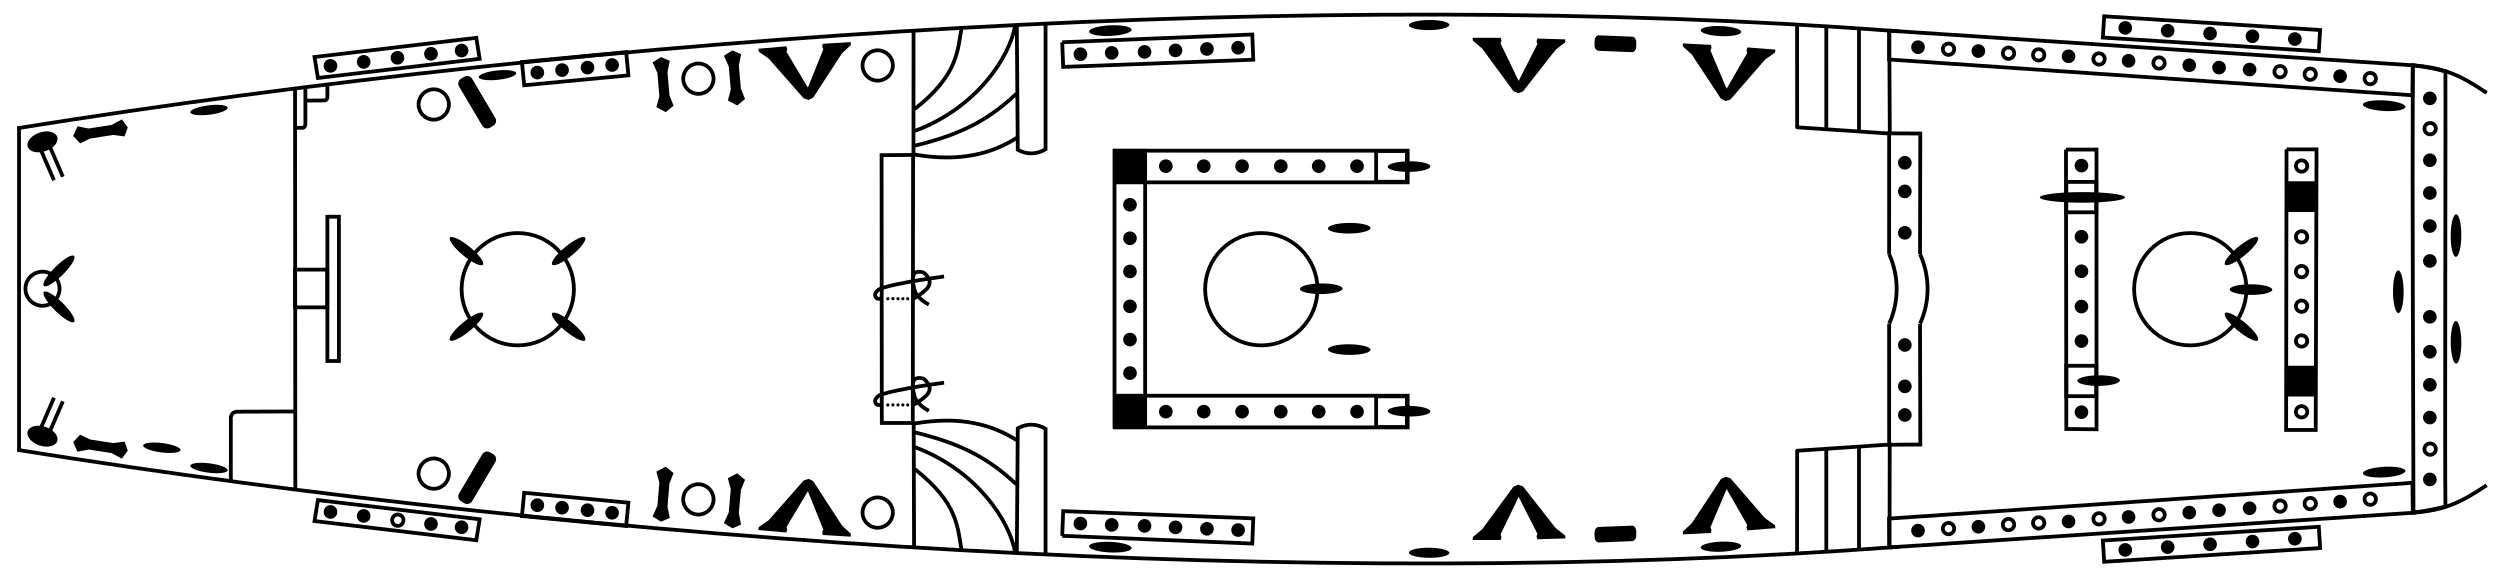
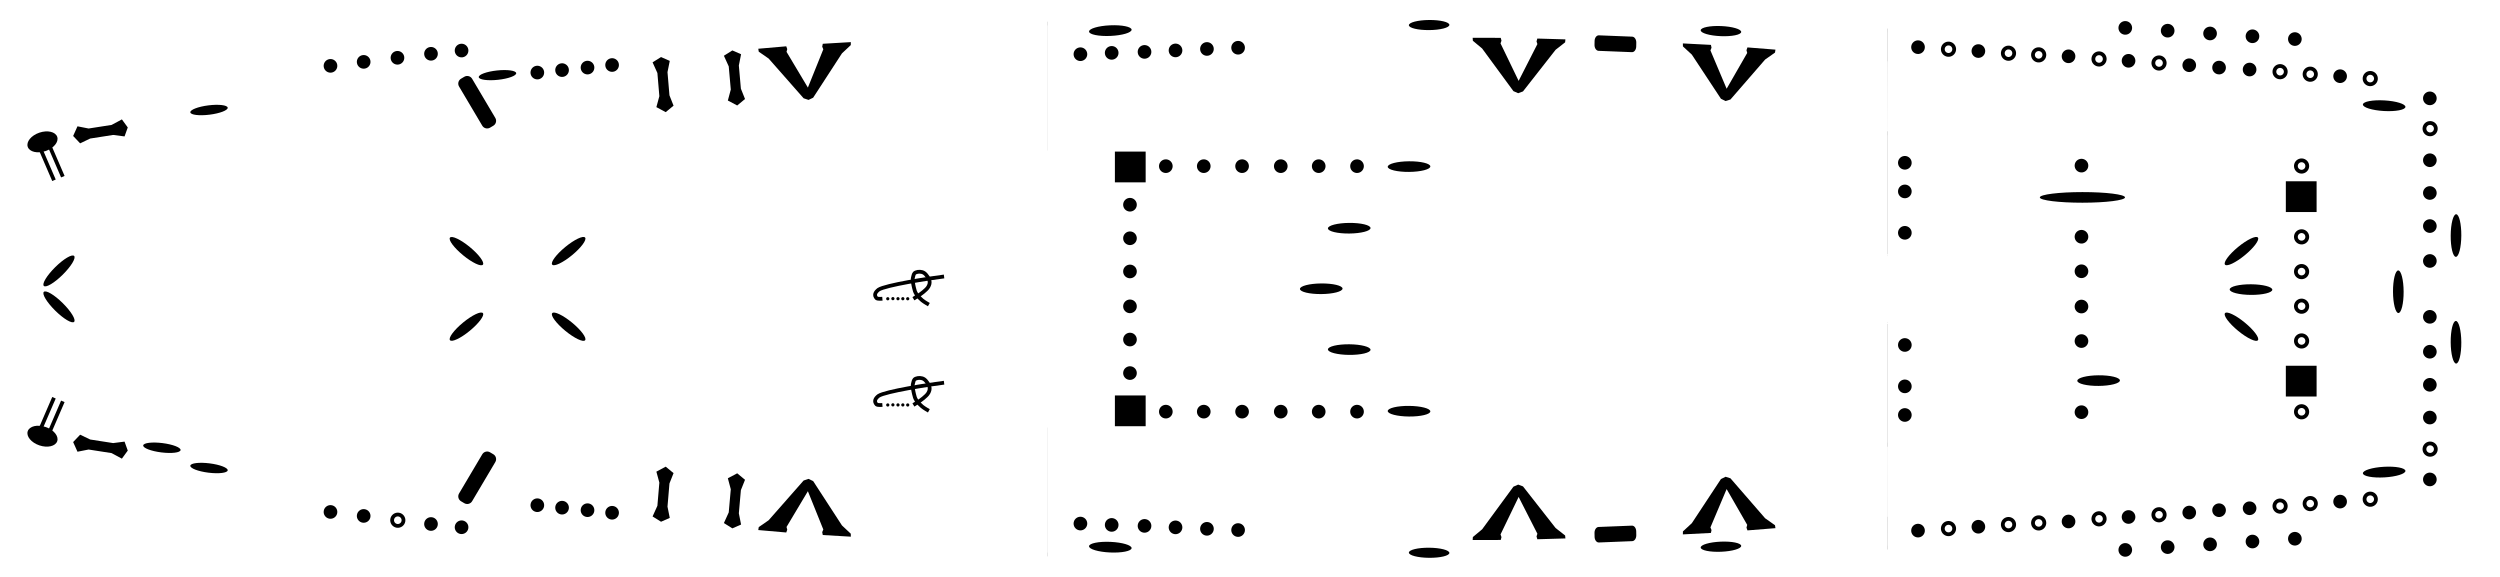
<svg xmlns="http://www.w3.org/2000/svg" xmlns:ns2="https://github.com/jolaf/rigging" xmlns:xlink="http://www.w3.org/1999/xlink" version="1.1" viewBox="1 -24 659 152">
  <defs>
    <rect id="deckMask" x="277.27" y="-.809" width="220.71" height="146.64" fill="currentColor" />
    <g id="mastMask" stroke="currentColor">
      <path d="m425.11 59.525 26.5 26.5z" />
      <path d="m451.61 59.525-26.5 26.5z" />
    </g>
    <circle id="pipe" cx="160.87" cy="398.09" r="4" stroke="currentColor" />
    <circle id="pin" class="aura" transform="rotate(-8.2973)" cx="567.54" cy="28.152" r="1.8" fill="currentColor" />
    <circle id="pinhole" transform="rotate(-8.2973)" cx="607.21" cy="138.78" r="1.5" fill="none" stroke="currentColor" />
    <ellipse id="cleat" class="aura" transform="rotate(89.51)" cx="3.721" cy="-575.37" rx="1.4" ry="5.615" fill="currentColor" />
    <rect id="lcleat" class="aura" x="396.5" y="72.319" width="4" height="15" ry="1.5" fill="currentColor" />
    <path id="xcleat" class="aura" transform="matrix(.88236 0 0 1.0046 -152.59 -25.947)" d="m215.31 40.277-0.959-2.798v-6.102l0.959-2.893-2.499-1.196-2.652 1.196 1.162 2.893v6.102l-1.161 2.798 2.652 1.514z" fill="currentColor" />
    <path id="kevel" class="aura" d="m426.26 54.267-8.424-11.107-2.479-2.004-0.067-0.781 7.404-0.102 0.204 0.747-0.238 0.713 4.927 9.807 4.791-9.773-0.238-0.713 0.204-0.747 7.404 0.102-0.067 0.781-2.479 2.004-8.424 11.107-1.259 0.492z" fill="currentColor" />
    <rect id="fist" class="aura" transform="translate(-36.94 -367.63)" x="324.1" y="408.34" width="8.109" height="8.109" fill="currentColor" />
    <g id="tackle" transform="matrix(-1 0 0 1 657.06 84.968)">
      <ellipse transform="rotate(-18.749 -1131.9 -71.94)" cx="-74.057" cy="420.37" rx="4.104" ry="2.557" fill="currentColor" />
      <path transform="translate(-36.94 -367.63)" d="m61.959 411.73 3.978 9.218" stroke="currentColor" />
      <path transform="translate(-36.94 -367.63)" d="m59.623 412.68 3.978 9.218" stroke="currentColor" />
    </g>
    <g id="knot" transform="translate(380.03 -105.31)">
      <path d="m298.72 455.17c-3.993 0.489-15.46 2.284-17.267 3.472-0.874 0.684-1.281 1.456-0.505 2.273 0.295 0.218 1.515 0.126 1.515 0.126" fill="none" stroke="currentColor" />
      <path d="m290.64 461.04s1.792-1.092 2.588-1.768c0.499-0.424 1.088-0.913 1.357-1.421s0.393-0.888 0.316-1.452c-0.077-0.564-0.8-1.72-1.438-2.147-0.638-0.427-1.581-0.414-2.192-0.158-0.612 0.256-0.566 0.713-0.758 1.357s0.115 1.993 0.284 2.715 0.251 1.043 0.6 1.61 0.988 1.204 1.547 1.673 1.768 1.136 1.768 1.136" fill="none" stroke="currentColor" />
      <circle cx="283.88" cy="461.04" r=".426" fill="currentColor" />
      <circle cx="285.23" cy="461.01" r=".426" fill="currentColor" />
      <circle cx="286.57" cy="461.03" r=".426" fill="currentColor" />
      <circle cx="287.85" cy="461.03" r=".426" fill="currentColor" />
      <circle cx="289.14" cy="461.04" r=".426" fill="currentColor" />
    </g>
  </defs>
  <g transform="translate(0 -20.6)">
    <g id="drawing">
      <g id="portDrawing" fill="none" stroke="currentColor">
        <path d="m5.599 30.388c154.59-24.72 342.25-37.19 495.89-25.536m135.53 8.963c8.188 0.64 12.488 2.55 19.468 7.271" />
        <path class="rail" d="m499 4.684 138.01 9.13-0.082 7.903-137.97-9.434s0.044-7.599 0.044-7.599" />
        <rect class="rail" transform="matrix(.99798 .063452 -.063107 .99801 -36.919 -367.63)" x="614.66" y="330.18" width="57.042" height="5.615" stroke-linecap="round" />
        <rect class="solid" transform="translate(-36.919 -367.63)" x="582.6" y="412.18" width="7.895" height="8.012" />
        <path class="rail" d="m498.97 63.596 0.013-31.846 8.207 0.049-0.072 31.797" />
        <g class="solid">
          <path d="m474.71 3.488 0.018 26.671 24.696 1.671" stroke-linejoin="round" />
          <path d="m491.03 31.603v-27.13" />
          <path d="m482.41 30.658 6e-3 -26.716" />
        </g>
        <rect class="solid" transform="translate(-36.919 -367.63)" x="400.67" y="404.03" width="8.109" height="8.109" />
        <rect class="rail" transform="translate(-36.919 -367.63)" x="331.8" y="403.95" width="77.184" height="8.348" />
        <path class="rail" d="m281 7.737 50.101-2.045s0.262 6.643 0.262 6.643l-50.107 1.907s-0.256-6.505-0.256-6.505" />
        <g class="solid">
          <path d="m269.03 3.005s0.253 33.082 0.253 33.082c2.441 1.306 4.882 1.261 7.324-0.126v-33.335" />
          <path d="m242.14 37.35c11.722 2.006 20.149-0.133 26.895-4.419" />
          <path d="m242.1 35.007c12.578-3.001 19.725-7.042 26.841-13.718" />
          <path d="m242.14 31.116c16.006-5.946 25.097-19.221 26.516-28.111" />
          <path d="m242.07 25.379c11.483-8.995 11.331-15.34 12.443-21.742" />
        </g>
        <use transform="translate(71.491 -384.23)" xlink:href="#pipe" />
        <use transform="translate(24.224 -380.75)" xlink:href="#pipe" />
        <rect class="rail" transform="rotate(-5.4351 -3891 205.08)" x="138.67" y="395.49" width="27.593" height="6.154" />
        <rect class="rail" transform="matrix(.99305 -.11767 .15968 .98717 -36.919 -367.63)" x="58.768" y="391.19" width="42.94" height="5.599" ry="0" />
        <use transform="translate(-45.537 -373.95)" xlink:href="#pipe" />
      </g>
      <use id="starboardDrawing" transform="matrix(1 0 0 -1 0 145.58)" xlink:href="#portDrawing" />
      <path class="rail" d="m645.62 15.449c-3.876-1.16-8.604-1.635-8.604-1.635-0.16 38.87 0.115 82.335 0.176 117.9 0 0 3.887-0.461 8.424-1.564-0.182-8.555 0.077-111.18 4e-3 -114.71h-2.6e-4" fill="none" stroke="currentColor" />
      <path class="rail" d="m603.73 35.978h7.908l-0.217 73.963h-7.8l0.108-73.963" fill="none" stroke="currentColor" />
      <circle class="solid" cx="578.36" cy="72.838" r="14.805" fill="none" stroke="currentColor" />
      <path class="rail" d="m545.59 36.028h8.047v73.736l-7.955-0.091-0.091-73.645" fill="none" stroke="currentColor" />
      <g class="solid" fill="none" stroke="currentColor">
        <path d="m507.13 63.596c1.304 2.876 1.979 5.997 1.979 9.164 0 3.167-0.675 6.288-1.979 9.164" />
        <path d="m498.98 63.596c1.304 2.876 1.979 5.997 1.979 9.164 0 3.167-0.675 6.288-1.979 9.164" />
      </g>
      <path d="m499.08 140.58 0.05-27.332m0.022-81.024-0.143-27.537" fill="none" stroke="currentColor" />
      <circle class="solid " cx="333.48" cy="72.838" r="14.805" fill="none" stroke="currentColor" />
      <path class="rail" d="m302.86 109.06h-8.075v-72.72h8.075v72.72" fill="none" stroke="currentColor" />
      <path d="m241.95 140.83-0.103-33.102m-0.06-69.962 0.024-33.476" fill="none" stroke="currentColor" />
      <path class="solid" d="m241.69 37.439-8.306 0.069c-4e-3 16.806 0.062 53.776 0.058 70.582h8.168c4e-3 -16.806 0.076-53.845 0.08-70.651v-5e-5" fill="none" stroke="currentColor" />
      <circle class="solid" cx="137.48" cy="72.838" r="14.805" fill="none" stroke="currentColor" />
      <rect class="solid" x="87.298" y="53.73" width="3.041" height="38.031" fill="none" stroke="currentColor" />
      <rect class="solid" x="78.789" y="67.672" width="8.482" height="9.949" fill="none" stroke="currentColor" />
      <path class="solid" d="m87.296 19.031v3.28c-0.175 0.713-0.438 0.672-0.685 0.766l-5.025 0.035" fill="none" stroke="currentColor" />
      <path class="solid" d="m81.496 19.331v10.18c-0.175 0.713-0.438 0.672-0.685 0.766l-2.225 0.035" fill="none" stroke="currentColor" />
      <path d="m78.845 125.85-0.072-106.2" fill="none" stroke="currentColor" />
      <path class="solid" d="m61.845 123.31v-16.814c0.389-1.278 0.973-1.205 1.523-1.374 0 0 15.251-0.062 15.251-0.062" fill="none" stroke="currentColor" />
      <circle class="solid" cx="12.204" cy="72.707" r="4.495" fill="none" stroke="currentColor" />
      <path d="m6.016 115.68v-85.785" fill="none" stroke="currentColor" />
    </g>
  </g>
-   <g transform="translate(0 -20.6)" display="none">
+   <g transform="translate(0 -20.6)">
    <g id="deckMasks" class="modeDependent which" color="#ffffff">
      <use class="deckMask" transform="matrix(.71785 0 0 1 299.43 0)" ns2:deck="fore" xlink:href="#deckMask" />
-       <use class="deckMask" transform="matrix(1.0026 0 0 1 -.80202 0)" ns2:deck="main" xlink:href="#deckMask" />
+       <use class="deckMask" transform="matrix(1.0033,0,0,1,-1.1,0)" ns2:deck="main" xlink:href="#deckMask" />
      <use class="deckMask" transform="matrix(1.2311 0 0 1 -335.88 0)" ns2:deck="stern" xlink:href="#deckMask" />
    </g>
  </g>
  <g transform="translate(0 -20.6)" display="none">
    <g id="mastMasks" class="modeDependent where" color="#ff0000">
      <use class="mastMask" transform="translate(140)" ns2:mast="fore" xlink:href="#mastMask" />
      <use class="mastMask" transform="translate(-104.89)" ns2:mast="main" xlink:href="#mastMask" />
      <use class="mastMask" transform="translate(-300.97)" ns2:mast="mizzen" xlink:href="#mastMask" />
    </g>
  </g>
  <g transform="translate(0 -20.6)">
    <g id="points" transform="translate(.020296 -7.1416e-6)">
      <g ns2:deck="fore" ns2:rail="behindFront" ns2:side="port">
        <use transform="rotate(-89.1 642.3 -8.3336)" xlink:href="#cleat" />
      </g>
      <g transform="matrix(1 0 0 -1 0 145.51)" ns2:deck="fore" ns2:rail="behindFront" ns2:side="starboard">
        <use transform="rotate(-89.1 642.3 -8.3336)" xlink:href="#cleat" />
      </g>
      <g transform="translate(0 -1.125)" ns2:deck="fore" ns2:isAcross="true" ns2:rail="frontRail" ns2:side="port">
        <use transform="translate(75.828 120.56)" xlink:href="#pin" />
        <use transform="translate(75.828 111.36)" xlink:href="#pin" />
        <use transform="translate(75.828 102.64)" xlink:href="#pin" />
        <use transform="translate(75.828 94.008)" xlink:href="#pin" />
        <use transform="translate(20.68 -18.062)" xlink:href="#pinhole" />
        <use transform="translate(75.828 77.695)" xlink:href="#pin" />
      </g>
      <g transform="matrix(1 0 0 -1 0 146.63)" ns2:deck="fore" ns2:isAcross="true" ns2:rail="frontRail" ns2:side="starboard">
        <use transform="translate(75.828 120.56)" xlink:href="#pin" />
        <use transform="translate(75.828 111.36)" xlink:href="#pin" />
        <use transform="translate(75.828 102.64)" xlink:href="#pin" />
        <use transform="translate(75.828 94.008)" xlink:href="#pin" />
        <use transform="translate(20.68 -18.062)" xlink:href="#pinhole" />
        <use transform="translate(75.828 77.695)" xlink:href="#pin" />
      </g>
      <g transform="rotate(-33.825 358.49 -866.82)" ns2:deck="fore" ns2:rail="onDeckFront" ns2:side="port">
        <use transform="rotate(37.611 293.77 -704.81)" xlink:href="#cleat" />
      </g>
      <g transform="rotate(90 336.06 324.36)" ns2:deck="fore" ns2:rail="onDeckFront" ns2:side="center">
        <use transform="rotate(.24102 -6431.2 -116513)" xlink:href="#cleat" />
      </g>
      <g transform="matrix(.83074 .55666 .55666 -.83074 543.2 92.667)" ns2:deck="fore" ns2:rail="onDeckFront" ns2:side="starboard">
        <use transform="rotate(37.611 293.77 -704.81)" xlink:href="#cleat" />
      </g>
      <g transform="rotate(3.8685 821.87 -178.44)" ns2:deck="fore" ns2:rail="sideRail" ns2:side="port">
        <use transform="translate(-45.724 83.924)" xlink:href="#pin" />
        <use transform="translate(-92.891 -19.827)" xlink:href="#pinhole" />
        <use transform="translate(-29.782 83.871)" xlink:href="#pin" />
        <use transform="translate(-77.041 -19.841)" xlink:href="#pinhole" />
        <use transform="translate(-69.076 -19.943)" xlink:href="#pinhole" />
        <use transform="translate(-5.9745 83.648)" xlink:href="#pin" />
        <use transform="translate(-53.128 -19.941)" xlink:href="#pinhole" />
        <use transform="translate(9.886 83.763)" xlink:href="#pin" />
        <use transform="translate(-37.278 -19.943)" xlink:href="#pinhole" />
        <use transform="translate(25.93 83.851)" xlink:href="#pin" />
        <use transform="translate(33.813 83.936)" xlink:href="#pin" />
        <use transform="translate(41.878 83.909)" xlink:href="#pin" />
        <use transform="translate(-5.2859 -19.812)" xlink:href="#pinhole" />
        <use transform="translate(2.6879 -19.688)" xlink:href="#pinhole" />
        <use transform="translate(65.802 84.05)" xlink:href="#pin" />
        <use transform="translate(18.549 -19.604)" xlink:href="#pinhole" />
      </g>
      <g transform="matrix(.99772 -.067466 -.067466 -.99772 -10.166 201.36)" ns2:deck="fore" ns2:rail="sideRail" ns2:side="starboard">
        <use transform="translate(-45.724 83.924)" xlink:href="#pin" />
        <use transform="translate(-92.891 -19.827)" xlink:href="#pinhole" />
        <use transform="translate(-29.782 83.871)" xlink:href="#pin" />
        <use transform="translate(-77.041 -19.841)" xlink:href="#pinhole" />
        <use transform="translate(-69.076 -19.943)" xlink:href="#pinhole" />
        <use transform="translate(-5.9745 83.648)" xlink:href="#pin" />
        <use transform="translate(-53.128 -19.941)" xlink:href="#pinhole" />
        <use transform="translate(9.886 83.763)" xlink:href="#pin" />
        <use transform="translate(-37.278 -19.943)" xlink:href="#pinhole" />
        <use transform="translate(25.93 83.851)" xlink:href="#pin" />
        <use transform="translate(33.813 83.936)" xlink:href="#pin" />
        <use transform="translate(41.878 83.909)" xlink:href="#pin" />
        <use transform="translate(-5.2859 -19.812)" xlink:href="#pinhole" />
        <use transform="translate(2.6879 -19.688)" xlink:href="#pinhole" />
        <use transform="translate(65.802 84.05)" xlink:href="#pin" />
        <use transform="translate(18.549 -19.604)" xlink:href="#pinhole" />
      </g>
      <g transform="rotate(3.7694 6421.6 -164.9)" ns2:deck="fore" ns2:rail="shroudsRail" ns2:side="port">
        <use transform="translate(19.319 442.9)" xlink:href="#pin" />
        <use transform="translate(30.519 442.9)" xlink:href="#pin" />
        <use transform="translate(41.719 442.9)" xlink:href="#pin" />
        <use transform="translate(52.919 442.9)" xlink:href="#pin" />
        <use transform="translate(64.119 442.9)" xlink:href="#pin" />
      </g>
      <g transform="matrix(.99784 -.065742 -.065742 -.99784 3.0514 568.03)" ns2:deck="fore" ns2:rail="shroudsRail" ns2:side="starboard">
        <use transform="translate(19.319 442.9)" xlink:href="#pin" />
        <use transform="translate(30.519 442.9)" xlink:href="#pin" />
        <use transform="translate(41.719 442.9)" xlink:href="#pin" />
        <use transform="translate(52.919 442.9)" xlink:href="#pin" />
        <use transform="translate(64.119 442.9)" xlink:href="#pin" />
      </g>
      <g transform="translate(.52682)" ns2:side="port">
        <use transform="translate(-13.733 18.494)" xlink:href="#pinhole" />
        <use transform="translate(-13.733 9.3337)" xlink:href="#pinhole" />
        <use transform="translate(-13.733 -9.3384)" xlink:href="#pinhole" />
      </g>
      <g transform="matrix(1 0 0 -1 .52682 145.51)" ns2:side="starboard">
        <use transform="translate(-13.733 18.494)" xlink:href="#pinhole" />
        <use transform="translate(-13.733 9.3337)" xlink:href="#pinhole" />
        <use transform="translate(-13.733 -9.3384)" xlink:href="#pinhole" />
      </g>
      <g transform="translate(316.26 3.5265)" ns2:deck="fore" ns2:rail="frontFists" ns2:side="port">
        <use transform="translate(.10571 .14837)" xlink:href="#fist" />
      </g>
      <g transform="matrix(1 0 0 -1 316.26 141.98)" ns2:deck="fore" ns2:rail="frontFists" ns2:side="starboard">
        <use transform="translate(.10571 .14837)" xlink:href="#fist" />
      </g>
      <g transform="translate(446.79 -2.6413)" ns2:deck="fore" ns2:rail="atMastFront" ns2:side="port">
        <use transform="matrix(.76693 -.64173 -.64173 -.76693 -297.01 433.75)" xlink:href="#cleat" />
      </g>
      <g transform="rotate(-34.407 594.6 75.75)" ns2:deck="fore" ns2:rail="atMastFront" ns2:side="center">
        <use transform="rotate(35.279 468.56 68.433)" xlink:href="#cleat" />
      </g>
      <g transform="matrix(1 0 0 -1 446.79 148.15)" ns2:deck="fore" ns2:rail="atMastFront" ns2:side="starboard">
        <use transform="matrix(.76693 -.64173 -.64173 -.76693 -297.01 433.75)" xlink:href="#cleat" />
      </g>
      <g transform="translate(.17561)" ns2:deck="fore" ns2:isAcross="true" ns2:rail="behindMastRail" ns2:side="port">
        <use transform="translate(-16.181 122.15)" xlink:href="#pin" />
        <use transform="translate(-16.181 113.05)" xlink:href="#pin" />
        <use transform="translate(-16.181 94.303)" xlink:href="#pin" />
      </g>
      <g transform="matrix(1 0 0 -1 .17561 145.51)" ns2:deck="fore" ns2:isAcross="true" ns2:rail="behindMastRail" ns2:side="starboard">
        <use transform="translate(-16.181 122.15)" xlink:href="#pin" />
        <use transform="translate(-16.181 113.05)" xlink:href="#pin" />
        <use transform="translate(-16.181 94.303)" xlink:href="#pin" />
      </g>
      <g transform="matrix(1.6149 -.58991 1.1798 .80747 -408.62 335.41)" ns2:deck="fore" ns2:rail="backPillars" ns2:side="port">
        <use transform="rotate(216.58 574.43 28.158)" xlink:href="#cleat" />
      </g>
      <g transform="rotate(-37.954 558.99 98.502)" ns2:deck="fore" ns2:rail="backPillars" ns2:side="starboard">
        <use transform="rotate(37.993 427.07 18.637)" xlink:href="#cleat" />
      </g>
      <g transform="translate(-7.2256 -5.4374)" ns2:deck="fore" ns2:isAcross="true" ns2:rail="backRail" ns2:side="port">
        <use transform="translate(-55.34 117.45)" xlink:href="#pin" />
        <use transform="translate(-55.34 106.54)" xlink:href="#pin" />
        <use transform="translate(-55.34 98.995)" xlink:href="#pin" />
      </g>
      <g transform="matrix(1 0 0 -1 -7.2256 150.94)" ns2:deck="fore" ns2:isAcross="true" ns2:rail="backRail" ns2:side="starboard">
        <use transform="translate(-55.34 117.45)" xlink:href="#pin" />
        <use transform="translate(-55.34 106.54)" xlink:href="#pin" />
        <use transform="translate(-55.34 98.995)" xlink:href="#pin" />
      </g>
      <g ns2:deck="main" ns2:rail="bulwark" ns2:side="port">
        <use transform="matrix(.95074 0 0 .95074 -169.34 4.3414)" xlink:href="#cleat" />
        <use transform="rotate(.9 2554.8 -1639.3)" xlink:href="#kevel" />
        <use transform="matrix(-.01972 1.022 -.73281 -.029126 493.15 -396.81)" xlink:href="#lcleat" />
        <use transform="matrix(.95039 .048001 -.048001 .95039 -92.271 -21.679)" xlink:href="#cleat" />
        <use transform="rotate(3.7685 921.3 469.44)" xlink:href="#kevel" />
      </g>
      <g transform="matrix(1 0 0 -1 0 145.51)" ns2:deck="main" ns2:rail="bulwark" ns2:side="starboard">
        <use transform="matrix(.95074 0 0 .95074 -169.34 4.3414)" xlink:href="#cleat" />
        <use transform="rotate(.9 2554.8 -1639.3)" xlink:href="#kevel" />
        <use transform="matrix(-.01972 1.022 -.73281 -.029126 493.15 -396.81)" xlink:href="#lcleat" />
        <use transform="matrix(.95039 .048001 -.048001 .95039 -92.271 -21.679)" xlink:href="#cleat" />
        <use transform="rotate(3.7685 921.3 469.44)" xlink:href="#kevel" />
      </g>
      <g transform="translate(.39986 -4.5002)" ns2:deck="main" ns2:rail="frontPillars" ns2:side="port">
        <use transform="translate(-203.38 46.215)" xlink:href="#cleat" />
      </g>
      <g transform="matrix(1 0 0 -1 .39986 150.01)" ns2:deck="main" ns2:rail="frontPillars" ns2:side="starboard">
        <use transform="translate(-203.38 46.215)" xlink:href="#cleat" />
      </g>
      <g transform="translate(-10.636 4.6)" ns2:deck="main" ns2:rail="onDeckFront" ns2:side="port">
        <use transform="translate(-208.11 53.358)" xlink:href="#cleat" />
      </g>
      <g transform="matrix(1 0 0 -1 -10.636 140.91)" ns2:deck="main" ns2:rail="onDeckFront" ns2:side="starboard">
        <use transform="translate(-208.11 53.358)" xlink:href="#cleat" />
      </g>
      <g transform="rotate(90 350.45 71.529)" ns2:deck="main" ns2:rail="atMastFront" ns2:side="center">
        <use transform="rotate(90 426.55 -76.111)" xlink:href="#cleat" />
      </g>
      <g transform="translate(7.6 -4.3997)" ns2:deck="main" ns2:rail="sideMastRail" ns2:side="port">
        <use transform="translate(-264.97 98.845)" xlink:href="#pin" />
        <use transform="translate(-254.97 98.845)" xlink:href="#pin" />
        <use transform="translate(-244.87 98.845)" xlink:href="#pin" />
        <use transform="translate(-234.67 98.845)" xlink:href="#pin" />
        <use transform="translate(-224.67 98.845)" xlink:href="#pin" />
        <use transform="translate(-214.57 98.845)" xlink:href="#pin" />
      </g>
      <g transform="matrix(1 0 0 -1 7.6 149.91)" ns2:deck="main" ns2:rail="sideMastRail" ns2:side="starboard">
        <use transform="translate(-264.97 98.845)" xlink:href="#pin" />
        <use transform="translate(-254.97 98.845)" xlink:href="#pin" />
        <use transform="translate(-244.87 98.845)" xlink:href="#pin" />
        <use transform="translate(-234.67 98.845)" xlink:href="#pin" />
        <use transform="translate(-224.67 98.845)" xlink:href="#pin" />
        <use transform="translate(-214.57 98.845)" xlink:href="#pin" />
      </g>
      <g transform="translate(7.6003 -4.2999)" ns2:deck="main" ns2:rail="backFists" ns2:side="port">
        <use transform="translate(.10571 .14837)" xlink:href="#fist" />
      </g>
      <g transform="matrix(1 0 0 -1 7.6003 149.81)" ns2:deck="main" ns2:rail="backFists" ns2:side="starboard">
        <use transform="translate(.10571 .14837)" xlink:href="#fist" />
      </g>
      <g transform="translate(7.5003 -.80013)" ns2:deck="main" ns2:isAcross="true" ns2:rail="behindMastRail" ns2:side="port">
        <use transform="translate(-274.32 123)" xlink:href="#pin" />
        <use transform="translate(-274.32 114.25)" xlink:href="#pin" />
        <use transform="translate(-274.32 105.41)" xlink:href="#pin" />
      </g>
      <g transform="matrix(1 0 0 -1 7.5003 146.31)" ns2:deck="main" ns2:isAcross="true" ns2:rail="behindMastRail" ns2:side="starboard">
        <use transform="translate(-274.32 123)" xlink:href="#pin" />
        <use transform="translate(-274.32 114.25)" xlink:href="#pin" />
        <use transform="translate(-274.32 105.41)" xlink:href="#pin" />
      </g>
      <g transform="rotate(-2.2774 278.92 10.612)" ns2:deck="main" ns2:rail="sideRail" ns2:side="port">
        <use transform="translate(-279.9 65.206)" xlink:href="#pin" />
        <use transform="translate(-271.65 65.18)" xlink:href="#pin" />
        <use transform="translate(-262.99 65.267)" xlink:href="#pin" />
        <use transform="translate(-254.81 65.203)" xlink:href="#pin" />
        <use transform="translate(-246.52 65.148)" xlink:href="#pin" />
        <use transform="translate(-238.3 65.152)" xlink:href="#pin" />
      </g>
      <g transform="matrix(.99921 .039738 .039738 -.99921 -.20138 134.41)" ns2:deck="main" ns2:rail="sideRail" ns2:side="starboard">
        <use transform="translate(-279.9 65.206)" xlink:href="#pin" />
        <use transform="translate(-271.65 65.18)" xlink:href="#pin" />
        <use transform="translate(-262.99 65.267)" xlink:href="#pin" />
        <use transform="translate(-254.81 65.203)" xlink:href="#pin" />
        <use transform="translate(-246.52 65.148)" xlink:href="#pin" />
        <use transform="translate(-238.3 65.152)" xlink:href="#pin" />
      </g>
      <g transform="rotate(.2 349.3 -2298.3)" ns2:deck="main" ns2:rail="aboveRail" ns2:side="port">
        <use transform="rotate(-2.2866 590.16 6858.6)" xlink:href="#cleat" />
      </g>
      <g transform="matrix(.99999 -.0034906 -.0034906 -.99999 -8.0205 146.74)" ns2:deck="main" ns2:rail="aboveRail" ns2:side="starboard">
        <use transform="rotate(-2.2866 590.16 6858.6)" xlink:href="#cleat" />
      </g>
      <g ns2:deck="stern" ns2:rail="bulwark" ns2:side="port">
        <use transform="rotate(-30.64 159.92 547.65)" xlink:href="#lcleat" />
        <use transform="matrix(.8798 -.086775 .086775 .8798 -374 67.391)" xlink:href="#cleat" />
        <use transform="rotate(-4.8377 225.62 -1651.1)" xlink:href="#xcleat" />
        <use transform="rotate(-5.0377 210.39 -1799.7)" xlink:href="#xcleat" />
        <use transform="rotate(-4.1732 -116.35 2967.6)" xlink:href="#kevel" />
      </g>
      <g transform="matrix(1 0 0 -1 0 145.77)" ns2:deck="stern" ns2:rail="bulwark" ns2:side="starboard">
        <use transform="rotate(-30.64 159.35 547.49)" xlink:href="#lcleat" />
        <use transform="rotate(-4.8377 225.62 -1651.1)" xlink:href="#xcleat" />
        <use transform="rotate(-5.0377 210.39 -1799.7)" xlink:href="#xcleat" />
        <use transform="rotate(-4.1732 -116.35 2967.6)" xlink:href="#kevel" />
      </g>
      <g transform="translate(-48.824 -385.82)" ns2:deck="stern" ns2:rail="atFront" ns2:side="center">
        <use transform="translate(-380.09 105.44)" xlink:href="#knot" />
      </g>
      <g transform="translate(-48.824 -357.82)" ns2:deck="stern" ns2:rail="aboveLadder" ns2:side="starboard">
        <use transform="translate(-380.09 105.44)" xlink:href="#knot" />
      </g>
      <g transform="rotate(-1 69.433 1381.3)" ns2:deck="stern" ns2:rail="sideRail" ns2:side="port">
        <use transform="translate(-399.22 71.258)" xlink:href="#pin" />
        <use transform="translate(-392.69 70.722)" xlink:href="#pin" />
        <use transform="translate(-385.97 70.177)" xlink:href="#pin" />
        <use transform="translate(-379.48 69.612)" xlink:href="#pin" />
      </g>
      <g transform="matrix(.99985 .017452 .017452 -.99985 -24.097 144.08)" ns2:deck="stern" ns2:rail="sideRail" ns2:side="starboard">
        <use transform="translate(-399.22 71.258)" xlink:href="#pin" />
        <use transform="translate(-392.69 70.722)" xlink:href="#pin" />
        <use transform="translate(-385.97 70.177)" xlink:href="#pin" />
        <use transform="translate(-379.48 69.612)" xlink:href="#pin" />
      </g>
      <g transform="rotate(-.7 172.95 2205.1)" ns2:deck="stern" ns2:rail="shroudsRail" ns2:side="port">
        <use transform="translate(-450.79 67.13)" xlink:href="#pin" />
        <use transform="translate(-442.03 66.186)" xlink:href="#pin" />
        <use transform="translate(-433.11 65.221)" xlink:href="#pin" />
        <use transform="translate(-424.26 64.275)" xlink:href="#pin" />
        <use transform="translate(-416.19 63.519)" xlink:href="#pin" />
      </g>
      <g transform="matrix(.99993 .012217 .012217 -.99993 -26.927 143.23)" ns2:deck="stern" ns2:rail="shroudsRail" ns2:side="starboard">
        <use transform="translate(-450.79 67.13)" xlink:href="#pin" />
        <use transform="translate(-442.03 66.186)" xlink:href="#pin" />
        <use transform="translate(-488.24 -38.578)" xlink:href="#pinhole" />
        <use transform="translate(-424.26 64.275)" xlink:href="#pin" />
        <use transform="translate(-416.19 63.519)" xlink:href="#pin" />
      </g>
      <g transform="translate(5.8397 -2.6413)" ns2:deck="stern" ns2:rail="atMast" ns2:side="port">
        <use transform="rotate(219.92 358.84 115.16)" xlink:href="#cleat" />
        <use transform="matrix(.76693 -.64173 -.64173 -.76693 -297.01 433.75)" xlink:href="#cleat" />
      </g>
      <g transform="matrix(1 0 0 -1 5.8397 148.15)" ns2:deck="stern" ns2:rail="atMast" ns2:side="starboard">
        <use transform="rotate(219.92 358.84 115.16)" xlink:href="#cleat" />
        <use transform="matrix(.76693 -.64173 -.64173 -.76693 -297.01 433.75)" xlink:href="#cleat" />
      </g>
      <g transform="translate(.49669)" ns2:deck="stern" ns2:rail="poopBulwark" ns2:side="port">
        <use transform="matrix(1 0 0 -1 -617.33 173.19)" xlink:href="#tackle" />
        <use transform="rotate(81.139 17.895 15.233)" xlink:href="#xcleat" />
        <use transform="matrix(.87815 -.10212 .10212 .87815 -449.57 85.412)" xlink:href="#cleat" />
      </g>
      <g transform="matrix(1 0 0 -1 .49669 145.57)" ns2:deck="stern" ns2:rail="poopBulwark" ns2:side="starboard">
        <use transform="matrix(1 0 0 -1 -617.33 173.19)" xlink:href="#tackle" />
        <use transform="rotate(81.139 17.895 15.233)" xlink:href="#xcleat" />
        <use transform="matrix(.87815 -.10212 .10212 .87815 -461.99 90.755)" xlink:href="#cleat" />
        <use transform="matrix(.87815 -.10212 .10212 .87815 -449.57 85.412)" xlink:href="#cleat" />
      </g>
      <g transform="rotate(-44.188 53.027 59.232)" ns2:deck="stern" ns2:ignoreDeck="true" ns2:rail="poopFlagstaff" ns2:side="port">
        <use transform="translate(-554.65 41.288)" xlink:href="#cleat" />
      </g>
      <g transform="matrix(.71706 .69702 .69702 -.71706 -26.282 91.786)" ns2:deck="stern" ns2:ignoreDeck="true" ns2:rail="poopFlagstaff" ns2:side="starboard">
        <use transform="translate(-554.65 41.288)" xlink:href="#cleat" />
      </g>
    </g>
  </g>
</svg>
